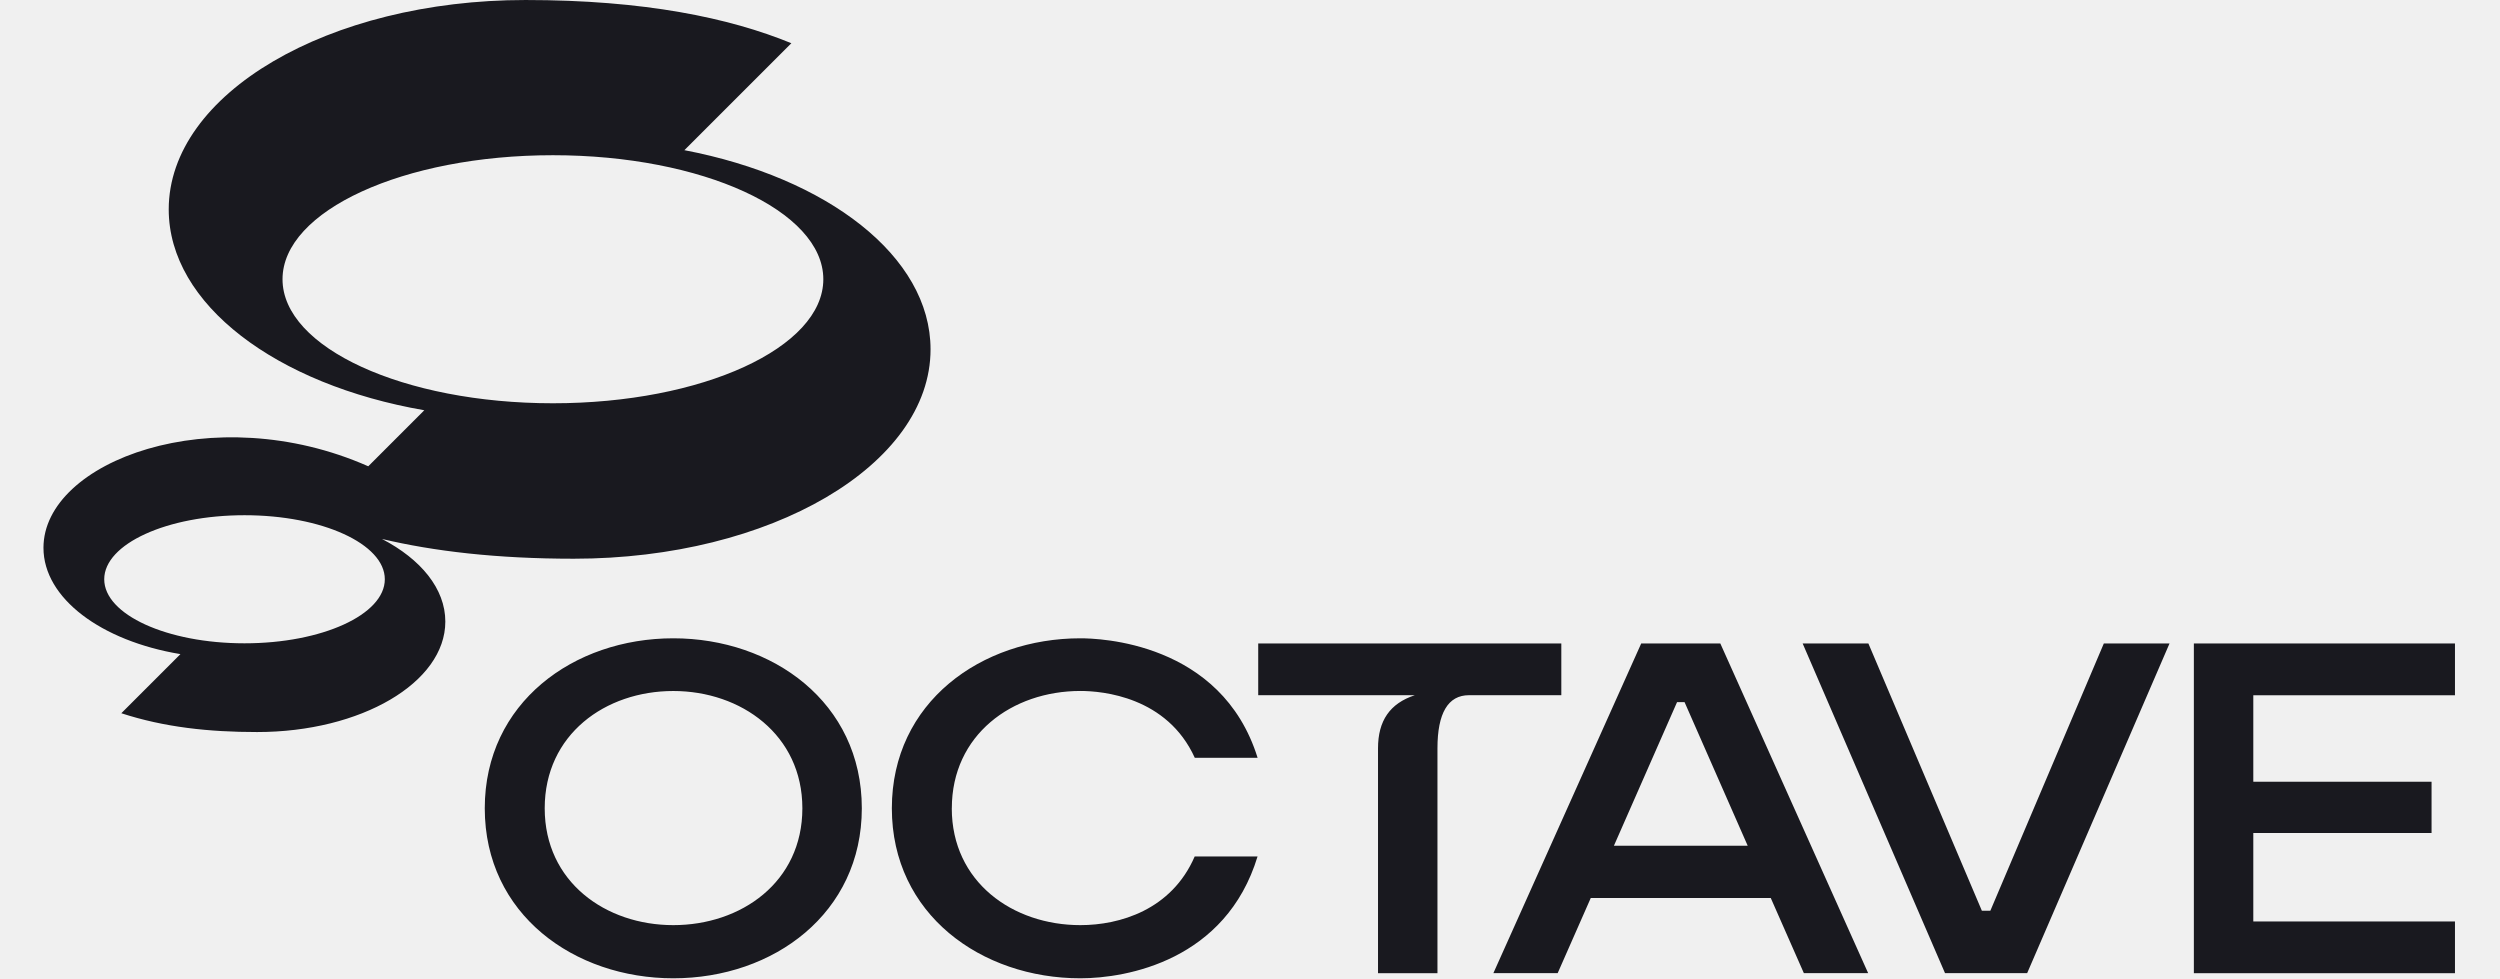
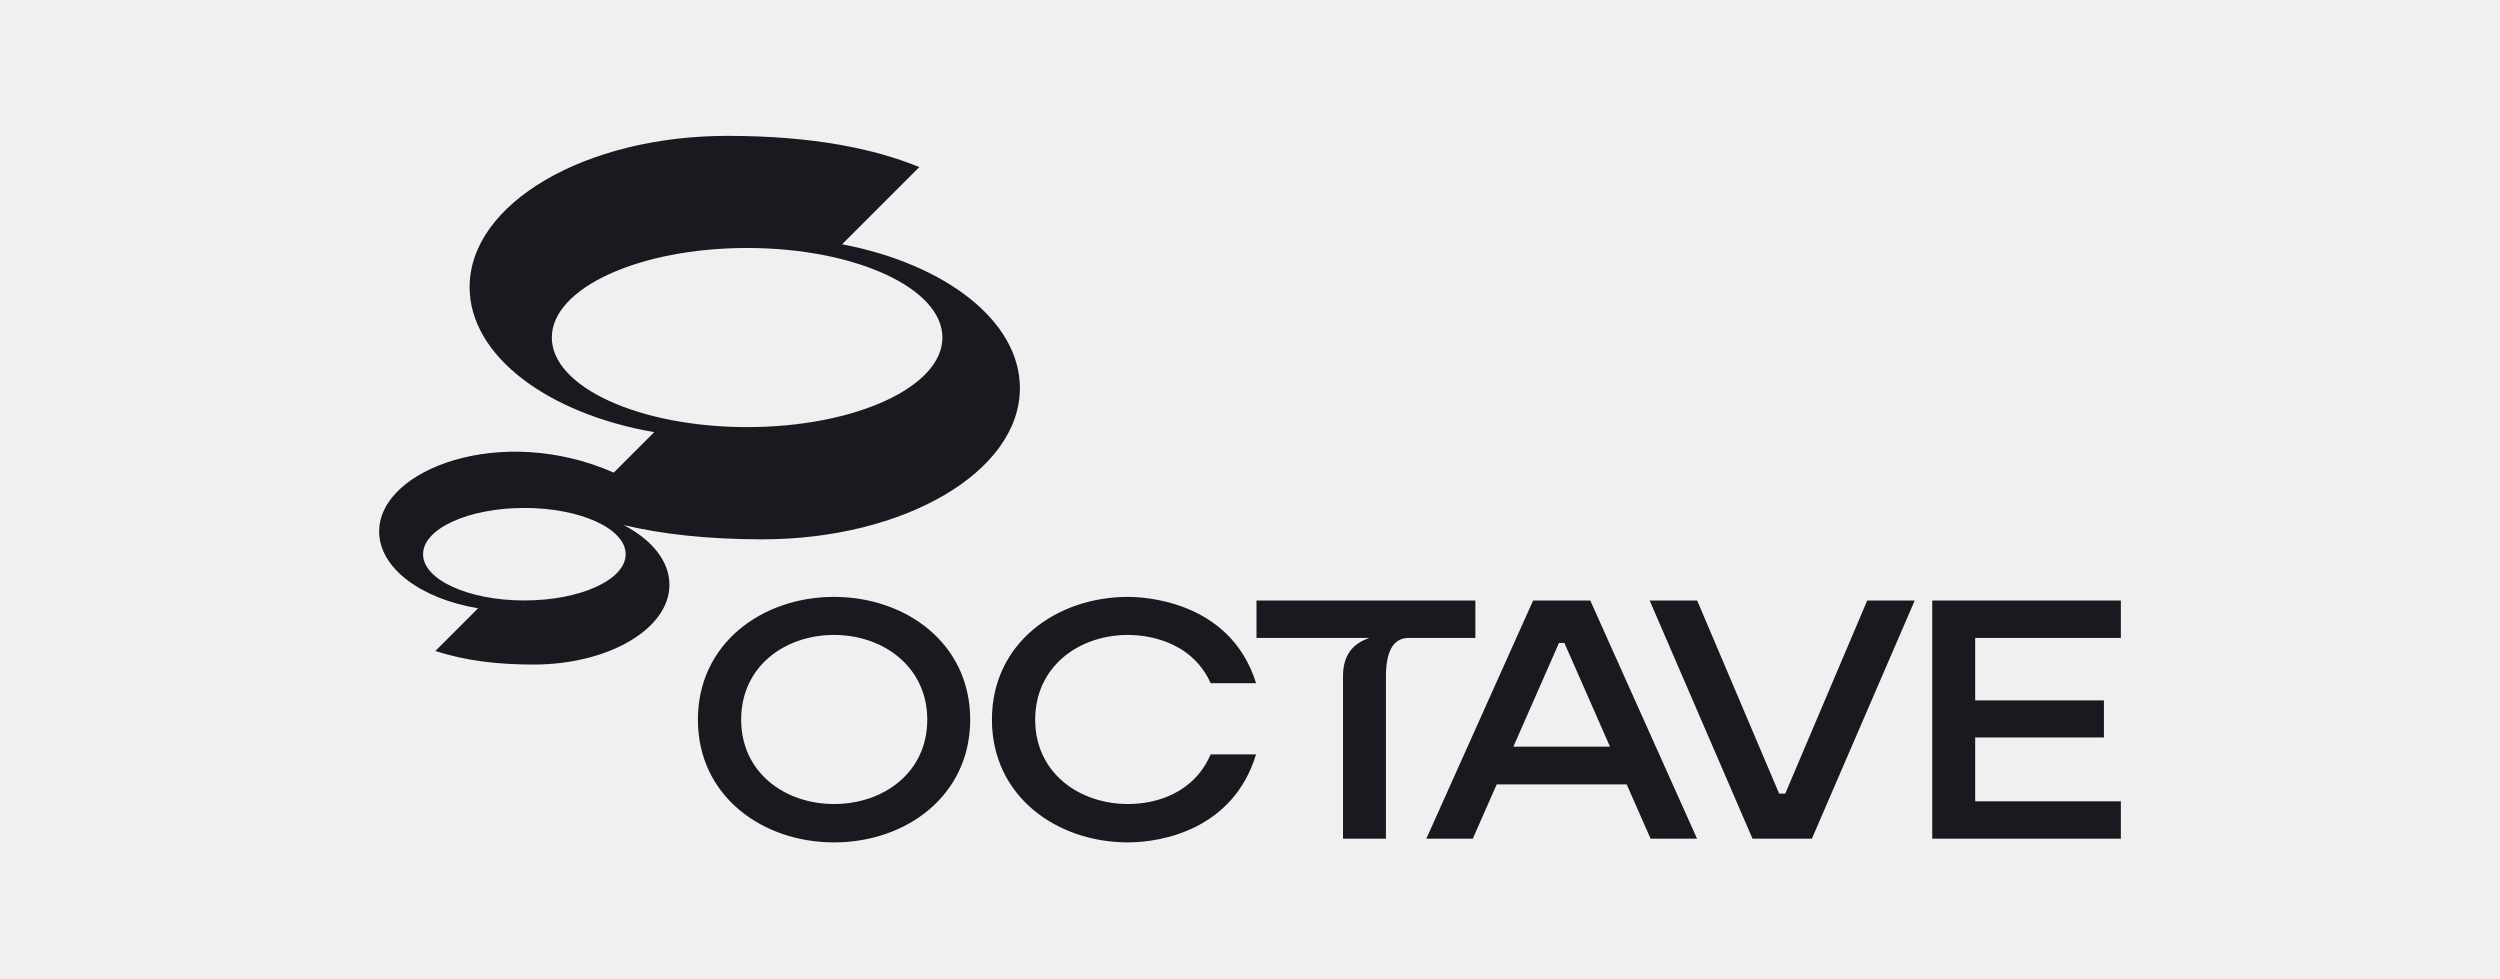
<svg xmlns="http://www.w3.org/2000/svg" width="230" height="90" viewBox="0 0 60.854 23.812" version="1.1" id="svg1" xml:space="preserve">
  <defs id="defs1">
    <style id="style1">
      .cls-1 {
        fill: #19191f;
      }
    </style>
+     <clipPath id="clip0_1079_21174">
+       <rect width="200" height="62.766" fill="white" transform="translate(15 14)" id="rect16" />
+     </clipPath>
+     <style id="style1-5">
+       .cls-1 {
+         fill: #19191f;
+       }
+     </style>
  </defs>
  <g id="layer1">
-     <path class="cls-1" d="m 16.389,15.537 c -2.426,0 -4.589,1.571 -4.589,4.138 0,2.584 2.181,4.138 4.589,4.138 2.446,0 4.589,-1.586 4.589,-4.138 0,-2.583 -2.181,-4.138 -4.589,-4.138 z m 3.142,4.138 c 0,1.799 -1.491,2.844 -3.142,2.844 -1.645,0 -3.13,-1.05 -3.13,-2.844 0,-1.797 1.476,-2.855 3.13,-2.855 1.648,0 3.142,1.064 3.142,2.855 z m 3.637,0 c 0,1.794 1.483,2.844 3.13,2.844 0.95,0 2.219,-0.366 2.783,-1.672 h 1.53 c -0.769,2.529 -3.178,2.966 -4.313,2.966 -2.41,0 -4.589,-1.557 -4.589,-4.138 0,-2.583 2.18,-4.138 4.589,-4.138 0.428,0 3.432,0.076 4.314,2.909 H 29.083 c -0.673,-1.485 -2.244,-1.627 -2.784,-1.627 -1.666,0 -3.13,1.071 -3.13,2.855 z m 14.836,-2.753 h -2.246 c -0.51,0 -0.768,0.435 -0.768,1.294 v 5.473 c 0,0 -1.447,0 -1.447,0 v -5.473 c 0,-0.672 0.288,-1.093 0.896,-1.294 h -3.812 v -1.26 h 7.378 v 1.26 z m 3.873,-1.26 h -1.927 c 0,0 -3.599,8.026 -3.599,8.026 h 1.565 c 0,0 0.806,-1.83 0.806,-1.83 h 4.381 c 0,0 0.806,1.83 0.806,1.83 h 1.565 c 0,0 -3.599,-8.026 -3.599,-8.026 z m -0.872,1.429 1.537,3.496 h -3.257 c 0,0 1.537,-3.496 1.537,-3.496 z m 10.205,-1.429 h 1.6 c 0,0 -3.466,8.026 -3.466,8.026 h -1.999 c 0,0 -3.466,-8.026 -3.466,-8.026 h 1.6 c 0,0 2.763,6.507 2.763,6.507 h 0.206 c 0,0 2.763,-6.507 2.763,-6.507 z m 3.639,1.26 v 2.107 c 0,0 4.339,0 4.339,0 v 1.248 h -4.339 c 0,0 0,2.152 0,2.152 h 4.909 v 1.26 h -6.356 c 0,0 0,-8.026 0,-8.026 h 6.356 v 1.26 H 54.85 Z M 16.659,3.655 19.263,1.052 C 17.758,0.434 15.684,0 12.792,0 7.995,0 4.107,2.282 4.107,5.097 c 0,2.313 2.625,4.266 6.221,4.889 L 8.964,11.35 c -3.77,-1.667 -7.906,-0.125 -7.906,1.984 0,1.231 1.41,2.269 3.334,2.588 l -1.439,1.439 c 1.043,0.341 2.131,0.458 3.306,0.458 2.53,0 4.581,-1.204 4.581,-2.689 0,-0.8 -0.596,-1.519 -1.542,-2.011 1.256,0.298 2.789,0.481 4.668,0.481 4.797,0 8.685,-2.282 8.685,-5.097 0,-2.264 -2.514,-4.183 -5.993,-4.848 z M 5.952,15.659 c -1.886,0 -3.415,-0.698 -3.415,-1.559 0,-0.861 1.529,-1.559 3.415,-1.559 1.886,0 3.415,0.698 3.415,1.559 0,0.861 -1.529,1.559 -3.415,1.559 z M 13.459,9.816 c -3.635,0 -6.582,-1.352 -6.582,-3.019 0,-1.667 2.947,-3.019 6.582,-3.019 3.635,0 6.582,1.352 6.582,3.019 0,1.667 -2.947,3.019 -6.582,3.019 z" id="path1" style="stroke-width:0.223" />
+     <g style="display:none;fill:none" id="g1" transform="scale(0.2645833)">
+       <rect width="230" height="90" fill="#ffffff" id="rect1" x="0" y="0" />
+       <g clip-path="url(#clip0_1079_21174)" id="g16">
+         <path d="m 166.499,34.939 c -2.245,0 -4.634,0.862 -6.229,2.456 -2.272,2.271 -2.717,4.987 -2.717,8.411 0,3.425 0.536,6.231 2.716,8.503 1.617,1.706 3.716,2.334 6.067,2.334 0.054,0 0.109,0 0.163,0 2.63,-0.03 4.635,-1.475 5.257,-2.689 l 2.208,2.304 h 0.685 V 44.801 h -8.681 v 3.16 h 4.99 c 0,1.597 -0.238,2.895 -1.356,4.075 -0.711,0.739 -1.775,1.213 -3.129,1.213 -1.214,0 -2.57,-0.446 -3.4,-1.329 -1.445,-1.506 -1.651,-4.193 -1.651,-6.114 0,-1.916 0.178,-4.516 1.621,-6.024 0.824,-0.882 2.216,-1.416 3.43,-1.416 1.446,0 2.597,0.413 3.334,1.27 0.445,0.537 0.854,1.092 0.913,1.921 h 3.899 c -0.119,-1.83 -0.884,-3.163 -1.919,-4.223 -1.418,-1.446 -3.63,-2.396 -6.201,-2.396 z" fill="#201e20" id="path1-8" />
+         <path d="m 181.584,45.806 c 0,-1.916 0.064,-4.518 1.506,-6.024 0.823,-0.883 2.101,-1.387 3.307,-1.387 1.209,0 2.483,0.504 3.312,1.387 1.443,1.506 1.505,4.107 1.505,6.024 0,1.92 -0.062,4.489 -1.505,5.995 -0.829,0.888 -2.103,1.387 -3.312,1.387 -1.206,0 -2.484,-0.499 -3.307,-1.387 -1.442,-1.506 -1.506,-4.075 -1.506,-5.995 z m 4.813,-10.866 c -2.238,0 -4.427,0.77 -6.023,2.364 -2.274,2.271 -2.658,5.077 -2.658,8.502 0,3.424 0.384,6.199 2.658,8.475 1.596,1.595 3.785,2.362 6.023,2.362 2.245,0 4.428,-0.766 6.022,-2.362 2.274,-2.275 2.66,-5.051 2.66,-8.475 0,-3.425 -0.386,-6.231 -2.66,-8.502 -1.594,-1.594 -3.777,-2.364 -6.022,-2.364 z" fill="#201e20" id="path2" />
+         <path d="m 214.727,35.324 h -3.749 v 14.172 l -8.946,-14.172 h -4.044 v 20.935 h 3.75 v -14.378 l 9.064,14.378 h 3.925 z" fill="#201e20" id="path3" />
+         <path d="m 99.838,35.324 h -3.81 v 8.181 h -8.59 v -8.181 h -3.809 v 20.935 h 3.809 v -9.122 h 8.59 v 9.122 h 3.81 z" fill="#201e20" id="path4" />
+         <path d="m 118.102,35.324 h -14.289 v 20.935 h 14.288 V 52.803 h -10.484 v -5.727 h 9.155 v -3.424 h -9.155 v -4.874 h 10.485 z" fill="#201e20" id="path5" />
+         <path d="m 137.599,35.324 h -4.134 l -4.55,7.328 -4.695,-7.328 h -4.16 l 6.523,10.275 -6.581,10.659 h 4.1 l 4.699,-7.615 4.688,7.615 h 4.194 l -6.522,-10.627 z" fill="#201e20" id="path6" />
+         <path d="m 144.288,48.822 2.981,-8.831 2.981,8.831 z m 5.136,-13.499 h -4.161 l -7.35,20.935 h 3.838 l 1.357,-4.013 h 8.323 l 1.362,4.013 h 3.982 z" fill="#201e20" id="path7" />
+         <path d="m 15.29,60.951 h 17.748 l -4.437,-7.684 z" fill="#7ec9d5" id="path8" />
+         <path d="M 50.789,60.951 68.537,30.208 41.914,45.579 v 15.371 z" fill="#7ec9d5" id="path9" />
+         <path d="m 41.914,76.325 26.625,-15.375 H 50.79 Z" fill="#b3df60" id="path10" />
+         <path d="M 28.601,53.266 41.914,45.581 V 14.835 L 24.164,45.581 Z" fill="#b3df60" id="path11" />
+         <path d="m 33.039,60.951 8.875,15.375 V 60.951 Z" fill="#b3df60" id="path12" />
+         <path d="M 15.29,30.207 V 60.951 L 24.164,45.579 Z" fill="#7ec9d5" id="path13" />
+         <path d="M 68.537,30.208 50.79,60.951 H 68.539 V 30.208 Z" fill="#3499be" id="path14" />
+         <path d="m 41.914,45.58 -13.313,7.686 4.439,7.686 h 8.875 z" fill="#3499be" id="path15" />
+         <path d="M 41.914,14.835 15.29,30.208 24.163,45.58 Z" fill="#3499be" id="path16" />
+       </g>
+     </g>
+     <path class="cls-1" d="m 20.302,14.529 c -1.752,0 -3.314,1.135 -3.314,2.988 0,1.866 1.575,2.988 3.314,2.988 1.767,0 3.314,-1.146 3.314,-2.988 0,-1.866 -1.575,-2.988 -3.314,-2.988 z m 2.269,2.988 c 0,1.299 -1.077,2.054 -2.269,2.054 -1.188,0 -2.261,-0.758 -2.261,-2.054 0,-1.298 1.066,-2.062 2.261,-2.062 1.19,0 2.269,0.769 2.269,2.062 z m 2.627,0 c 0,1.296 1.071,2.054 2.261,2.054 0.686,0 1.603,-0.264 2.01,-1.208 h 1.105 c -0.555,1.827 -2.295,2.142 -3.115,2.142 -1.74,0 -3.314,-1.124 -3.314,-2.988 0,-1.866 1.575,-2.988 3.314,-2.988 0.309,0 2.479,0.055 3.116,2.101 h -1.105 c -0.486,-1.073 -1.621,-1.175 -2.011,-1.175 -1.203,0 -2.261,0.773 -2.261,2.062 z m 10.715,-1.989 h -1.622 c -0.368,0 -0.555,0.314 -0.555,0.934 v 3.953 c 0,0 -1.045,0 -1.045,0 v -3.953 c 0,-0.486 0.208,-0.79 0.647,-0.934 h -2.753 v -0.91 h 5.328 v 0.91 z m 2.797,-0.91 h -1.392 c 0,0 -2.599,5.797 -2.599,5.797 h 1.131 c 0,0 0.582,-1.322 0.582,-1.322 h 3.164 c 0,0 0.582,1.322 0.582,1.322 h 1.131 c 0,0 -2.599,-5.797 -2.599,-5.797 z m -0.63,1.032 1.11,2.525 h -2.352 c 0,0 1.11,-2.525 1.11,-2.525 z m 7.371,-1.032 h 1.156 c 0,0 -2.503,5.797 -2.503,5.797 H 42.659 c 0,0 -2.503,-5.797 -2.503,-5.797 h 1.156 c 0,0 1.995,4.699 1.995,4.699 h 0.149 c 0,0 1.995,-4.699 1.995,-4.699 z m 2.628,0.91 v 1.521 c 0,0 3.134,0 3.134,0 v 0.902 h -3.134 c 0,0 0,1.554 0,1.554 h 3.546 v 0.91 h -4.591 c 0,0 0,-5.797 0,-5.797 h 4.591 v 0.91 H 48.079 Z M 20.497,5.947 22.377,4.067 c -1.087,-0.446 -2.584,-0.76 -4.673,-0.76 -3.464,0 -6.273,1.648 -6.273,3.681 0,1.67 1.895,3.081 4.493,3.531 l -0.985,0.985 c -2.723,-1.204 -5.71,-0.09 -5.71,1.433 0,0.889 1.018,1.639 2.408,1.869 l -1.039,1.039 c 0.753,0.246 1.539,0.331 2.388,0.331 1.827,0 3.309,-0.869 3.309,-1.942 0,-0.578 -0.43,-1.097 -1.113,-1.453 0.907,0.215 2.014,0.347 3.371,0.347 3.464,0 6.273,-1.648 6.273,-3.681 0,-1.635 -1.816,-3.021 -4.328,-3.501 z m -7.733,8.669 c -1.362,0 -2.466,-0.504 -2.466,-1.126 0,-0.622 1.104,-1.126 2.466,-1.126 1.362,0 2.466,0.504 2.466,1.126 0,0.622 -1.104,1.126 -2.466,1.126 z m 5.422,-4.22 c -2.625,0 -4.754,-0.976 -4.754,-2.18 0,-1.204 2.128,-2.18 4.754,-2.18 2.625,0 4.754,0.976 4.754,2.18 0,1.204 -2.128,2.18 -4.754,2.18 z" id="path1" style="stroke-width:0.161" />
  </g>
</svg>
